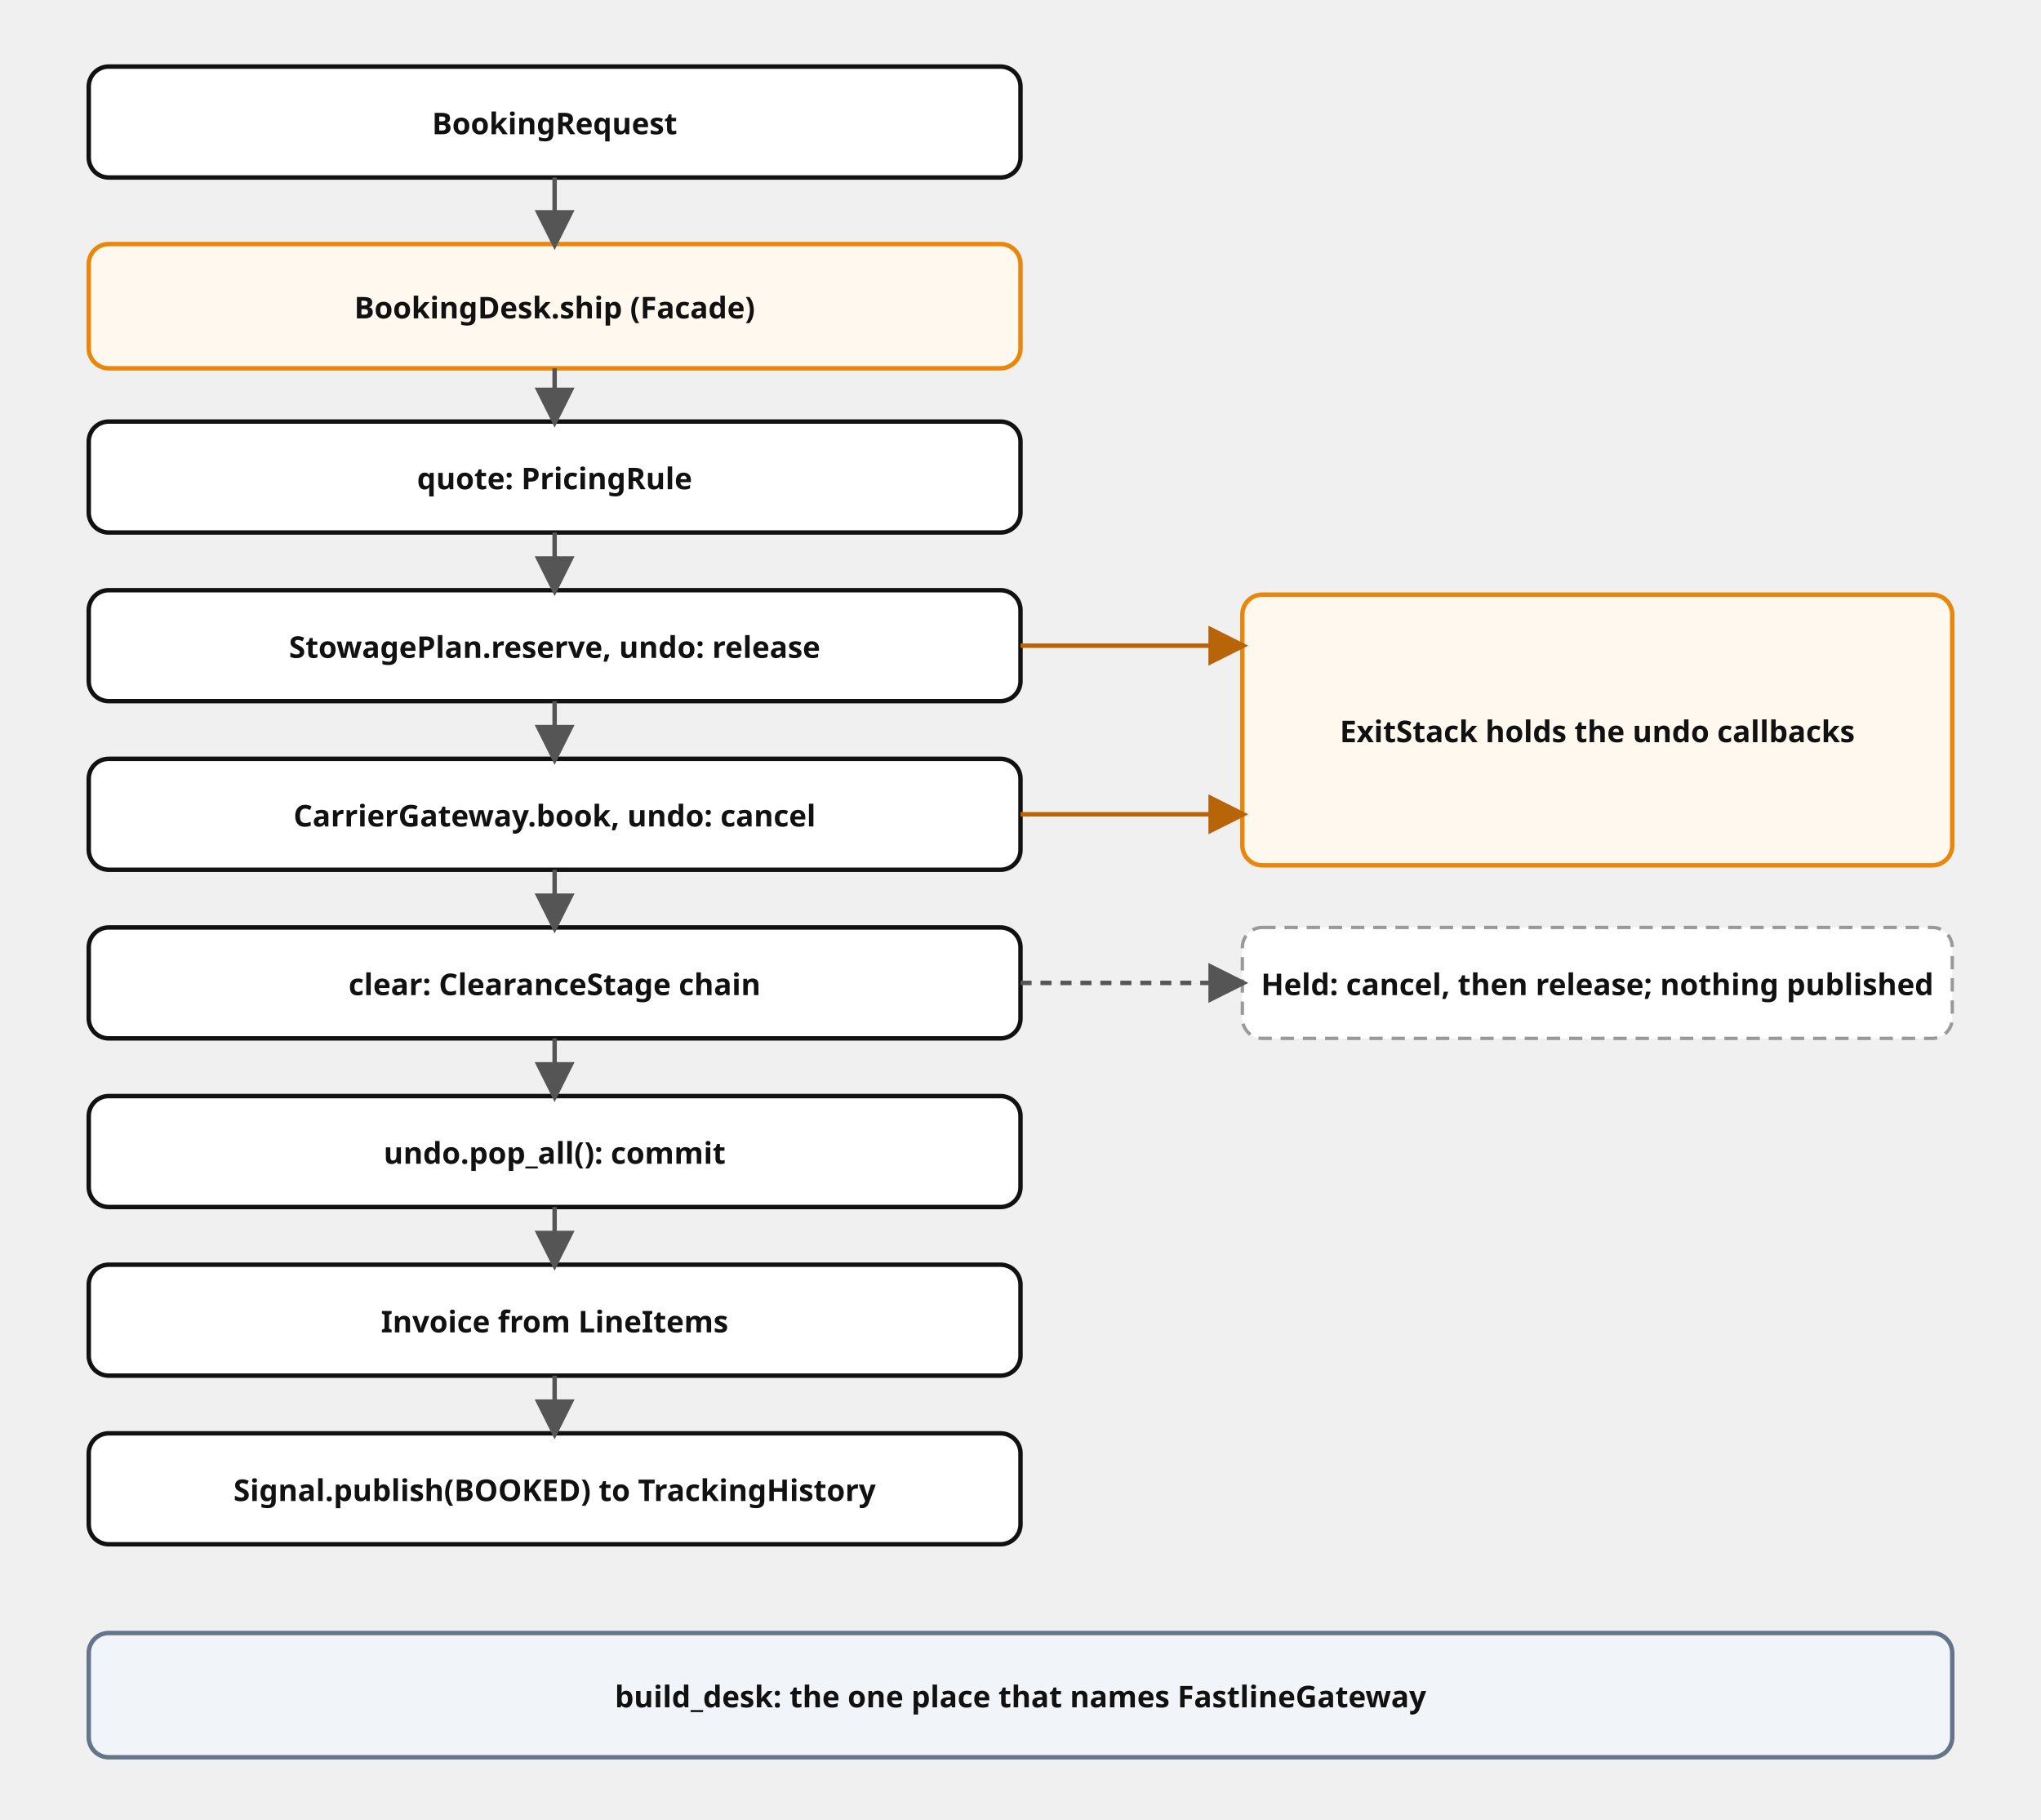
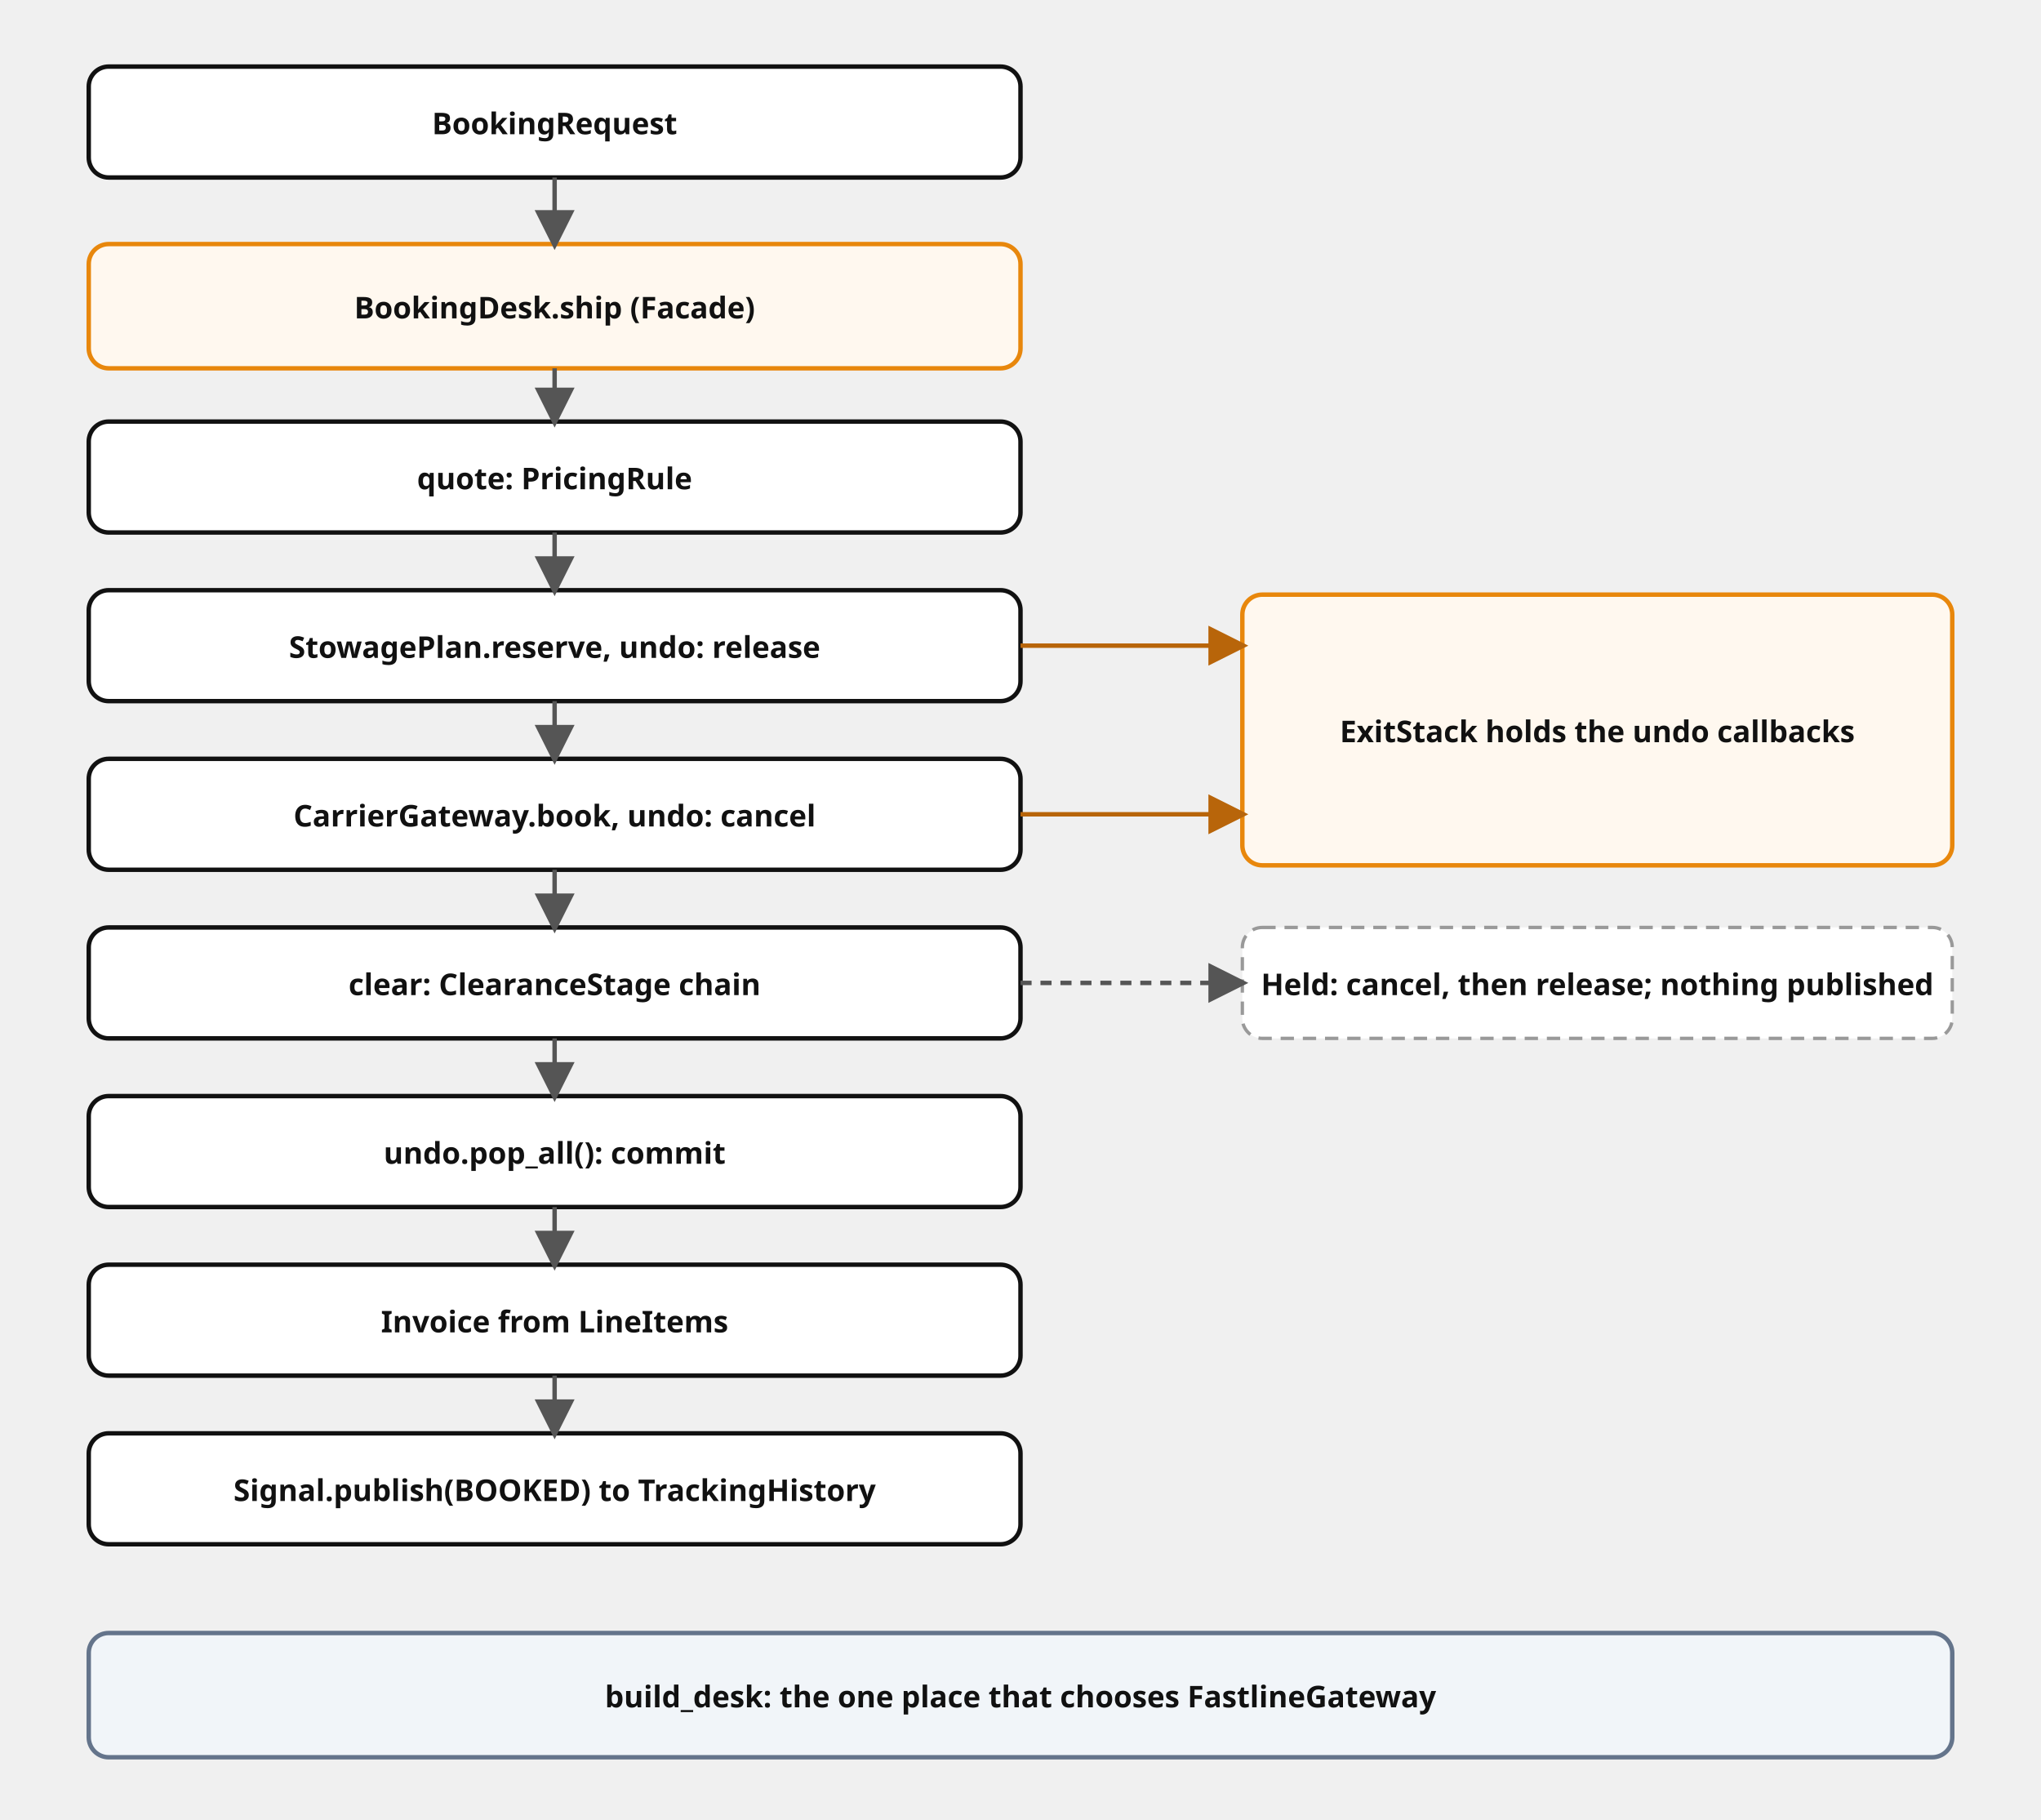
<svg xmlns="http://www.w3.org/2000/svg" viewBox="0 0 920 820" font-family="'Red Hat Text', system-ui, sans-serif" role="img">
  <defs>
    <marker id="a" viewBox="0 0 10 10" refX="8.5" refY="5" markerWidth="9" markerHeight="9" orient="auto-start-reverse">
      <path d="M0,0 L10,5 L0,10 z" fill="#555" />
    </marker>
    <marker id="am" viewBox="0 0 10 10" refX="8.5" refY="5" markerWidth="9" markerHeight="9" orient="auto-start-reverse">
      <path d="M0,0 L10,5 L0,10 z" fill="#b8650a" />
    </marker>
  </defs>
  <rect x="40" y="30" width="420" height="50" rx="9" fill="#ffffff" stroke="#111111" stroke-width="2" />
  <text x="250.0" y="60.5" font-size="13.5" font-weight="700" fill="#111111" text-anchor="middle">BookingRequest</text>
  <rect x="40" y="110" width="420" height="56" rx="9" fill="#fff8ef" stroke="#e8870c" stroke-width="2" />
  <text x="250.0" y="143.5" font-size="13.5" font-weight="700" fill="#111111" text-anchor="middle">BookingDesk.ship (Facade)</text>
  <rect x="40" y="190" width="420" height="50" rx="9" fill="#ffffff" stroke="#111111" stroke-width="2" />
  <text x="250.0" y="220.5" font-size="13.5" font-weight="700" fill="#111111" text-anchor="middle">quote: PricingRule</text>
  <rect x="40" y="266" width="420" height="50" rx="9" fill="#ffffff" stroke="#111111" stroke-width="2" />
  <text x="250.0" y="296.5" font-size="13.5" font-weight="700" fill="#111111" text-anchor="middle">StowagePlan.reserve, undo: release</text>
  <rect x="40" y="342" width="420" height="50" rx="9" fill="#ffffff" stroke="#111111" stroke-width="2" />
  <text x="250.0" y="372.5" font-size="13.5" font-weight="700" fill="#111111" text-anchor="middle">CarrierGateway.book, undo: cancel</text>
  <rect x="40" y="418" width="420" height="50" rx="9" fill="#ffffff" stroke="#111111" stroke-width="2" />
  <text x="250.0" y="448.5" font-size="13.5" font-weight="700" fill="#111111" text-anchor="middle">clear: ClearanceStage chain</text>
  <rect x="40" y="494" width="420" height="50" rx="9" fill="#ffffff" stroke="#111111" stroke-width="2" />
  <text x="250.0" y="524.5" font-size="13.5" font-weight="700" fill="#111111" text-anchor="middle">undo.pop_all(): commit</text>
  <rect x="40" y="570" width="420" height="50" rx="9" fill="#ffffff" stroke="#111111" stroke-width="2" />
  <text x="250.0" y="600.5" font-size="13.5" font-weight="700" fill="#111111" text-anchor="middle">Invoice from LineItems</text>
  <rect x="40" y="646" width="420" height="50" rx="9" fill="#ffffff" stroke="#111111" stroke-width="2" />
  <text x="250.0" y="676.5" font-size="13.5" font-weight="700" fill="#111111" text-anchor="middle">Signal.publish(BOOKED) to TrackingHistory</text>
  <rect x="560" y="268" width="320" height="122" rx="9" fill="#fff8ef" stroke="#e8870c" stroke-width="2" />
  <text x="720.0" y="334.5" font-size="13.5" font-weight="700" fill="#111111" text-anchor="middle">ExitStack holds the undo callbacks</text>
  <rect x="560" y="418" width="320" height="50" rx="9" fill="#ffffff" stroke="#999999" stroke-width="1.5" stroke-dasharray="6 4" />
  <text x="720.0" y="448.5" font-size="13.5" font-weight="700" fill="#111111" text-anchor="middle">Held: cancel, then release; nothing published</text>
  <rect x="40" y="736" width="840" height="56" rx="9" fill="#f1f5f9" stroke="#64748b" stroke-width="2" />
-   <text x="460.0" y="769.5" font-size="13.5" font-weight="700" fill="#111111" text-anchor="middle">build_desk: the one place that names FastlineGateway</text>
+   <text x="460.0" y="769.5" font-size="13.5" font-weight="700" fill="#111111" text-anchor="middle">build_desk: the one place that chooses FastlineGateway</text>
  <path d="M250,80 L250,110" fill="none" stroke="#555" stroke-width="2" marker-end="url(#a)" />
  <path d="M250,166 L250,190" fill="none" stroke="#555" stroke-width="2" marker-end="url(#a)" />
  <path d="M250,240 L250,266" fill="none" stroke="#555" stroke-width="2" marker-end="url(#a)" />
  <path d="M250,316 L250,342" fill="none" stroke="#555" stroke-width="2" marker-end="url(#a)" />
  <path d="M250,392 L250,418" fill="none" stroke="#555" stroke-width="2" marker-end="url(#a)" />
  <path d="M250,468 L250,494" fill="none" stroke="#555" stroke-width="2" marker-end="url(#a)" />
  <path d="M250,544 L250,570" fill="none" stroke="#555" stroke-width="2" marker-end="url(#a)" />
  <path d="M250,620 L250,646" fill="none" stroke="#555" stroke-width="2" marker-end="url(#a)" />
  <path d="M460,291 L560,291" fill="none" stroke="#b8650a" stroke-width="2" marker-end="url(#am)" />
  <path d="M460,367 L560,367" fill="none" stroke="#b8650a" stroke-width="2" marker-end="url(#am)" />
  <path d="M460,443 L560,443" fill="none" stroke="#555" stroke-width="2" stroke-dasharray="5 4" marker-end="url(#a)" />
</svg>
